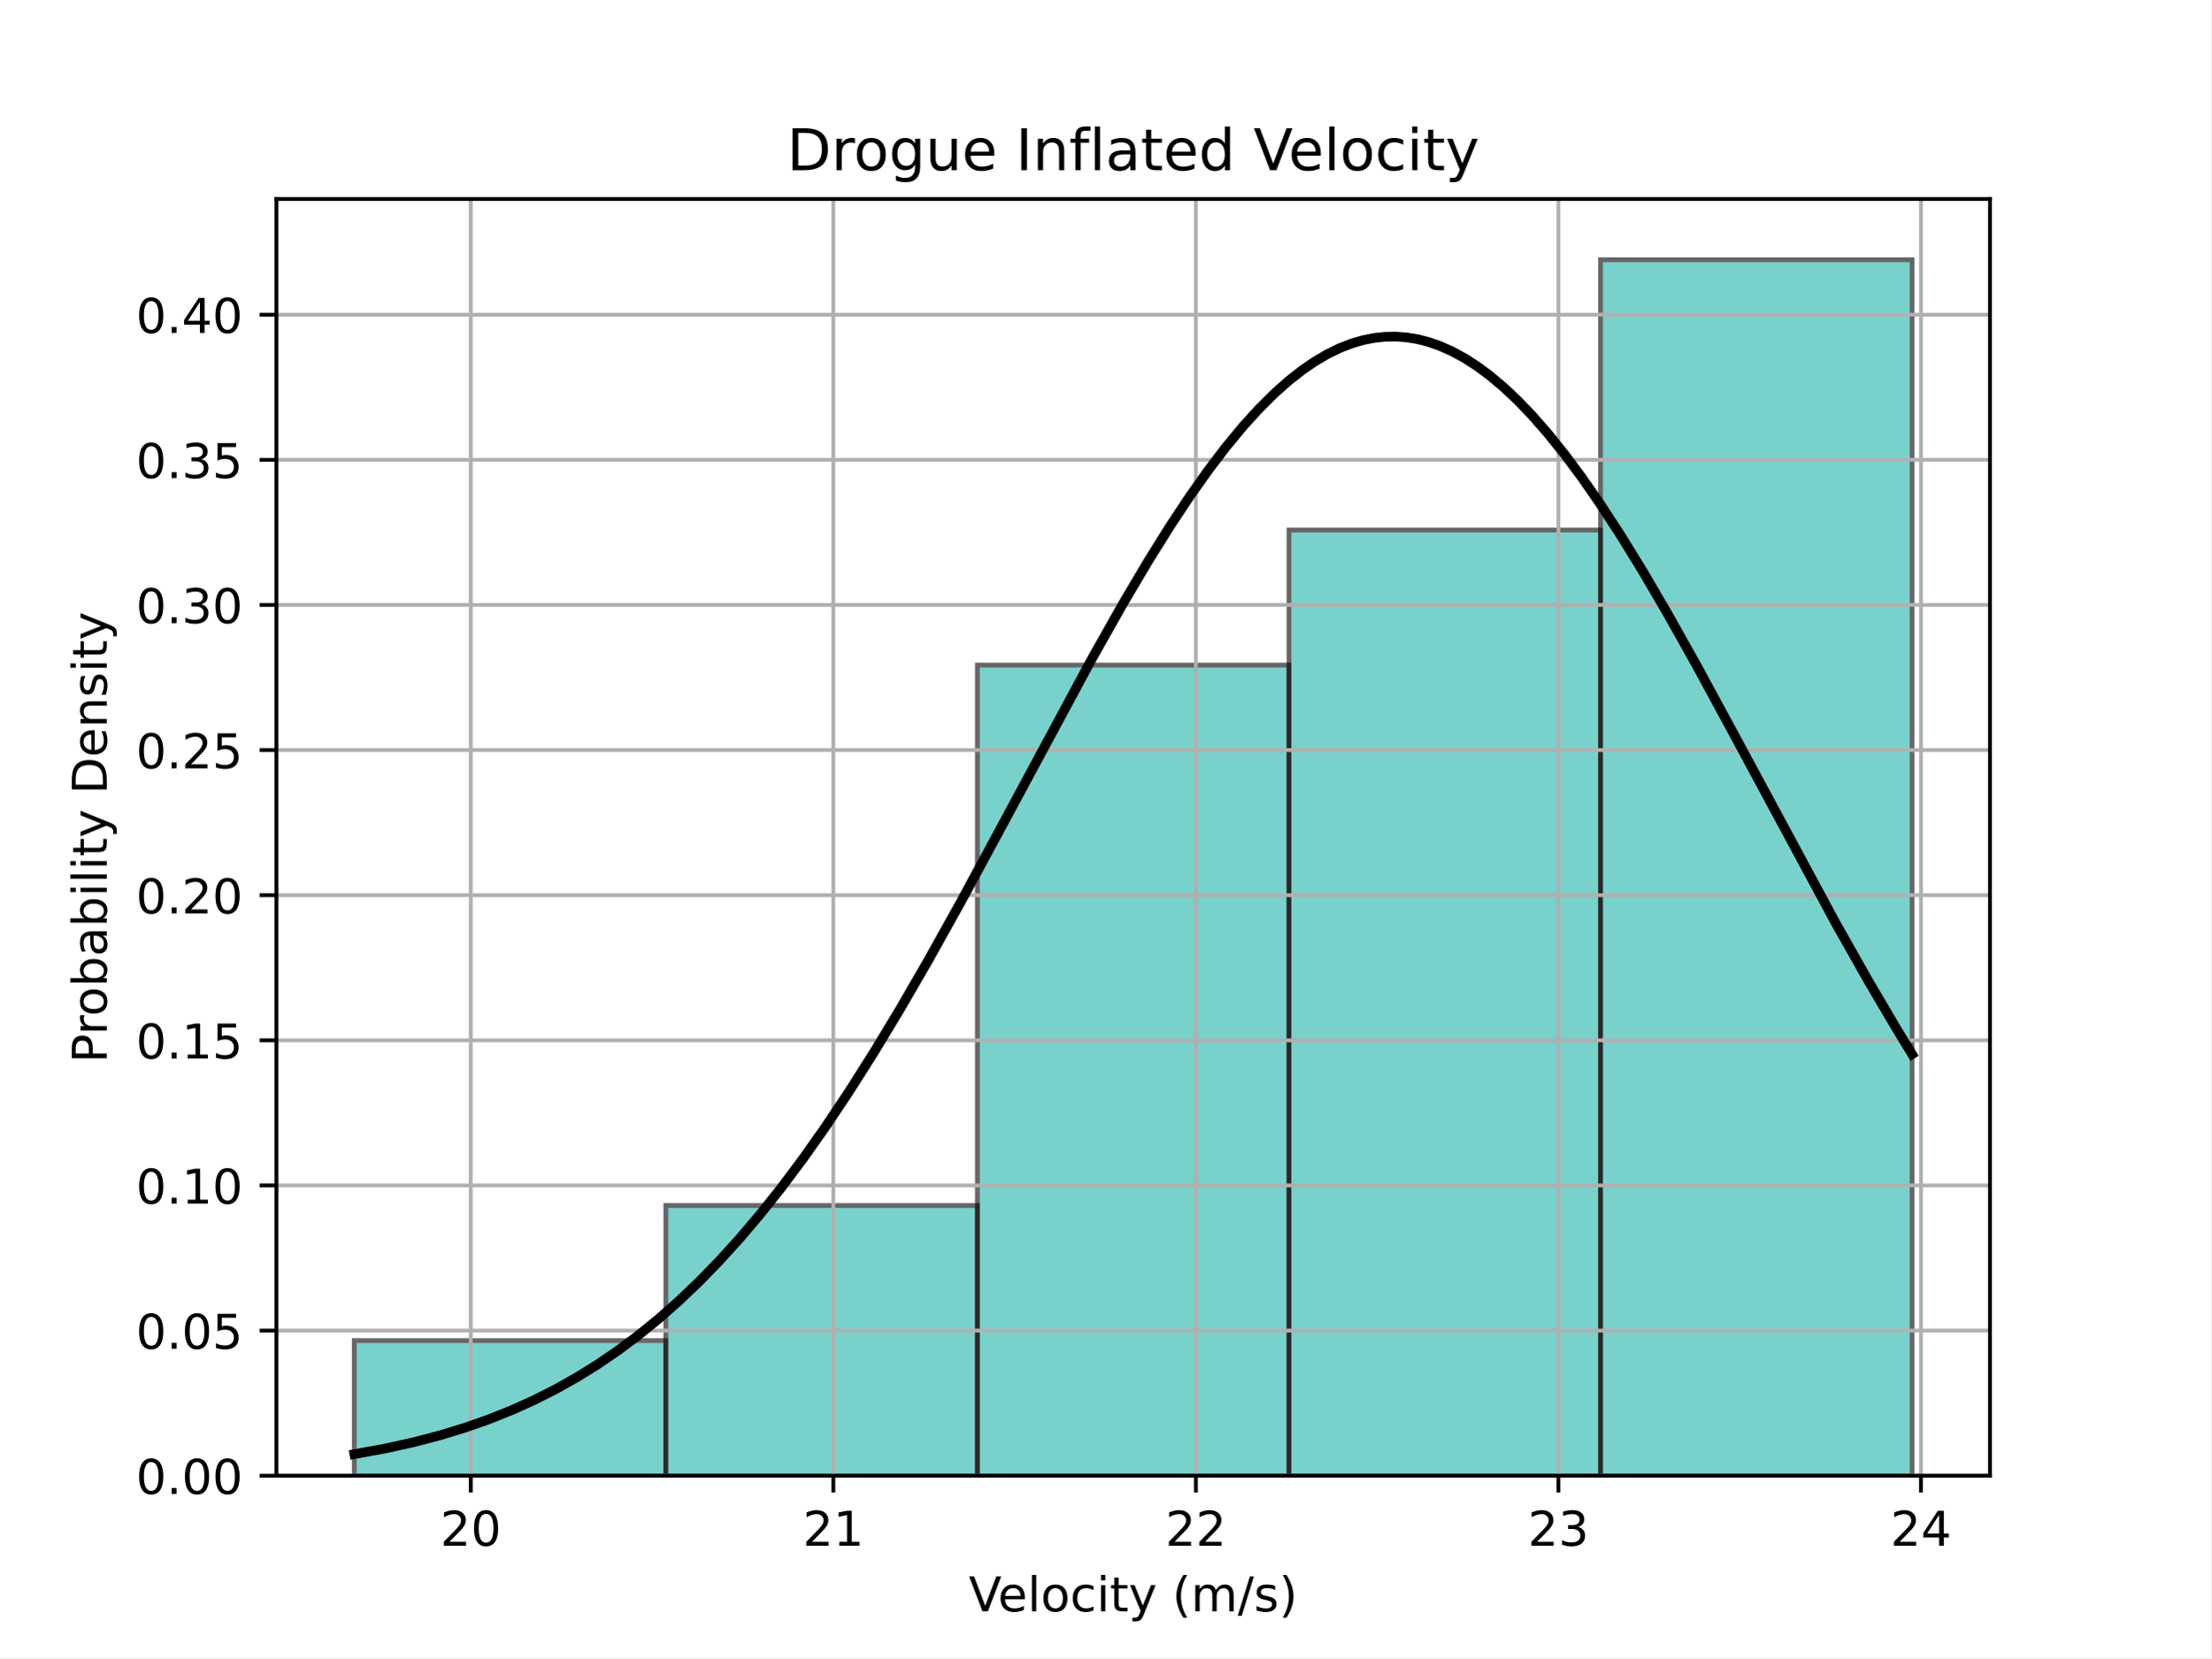
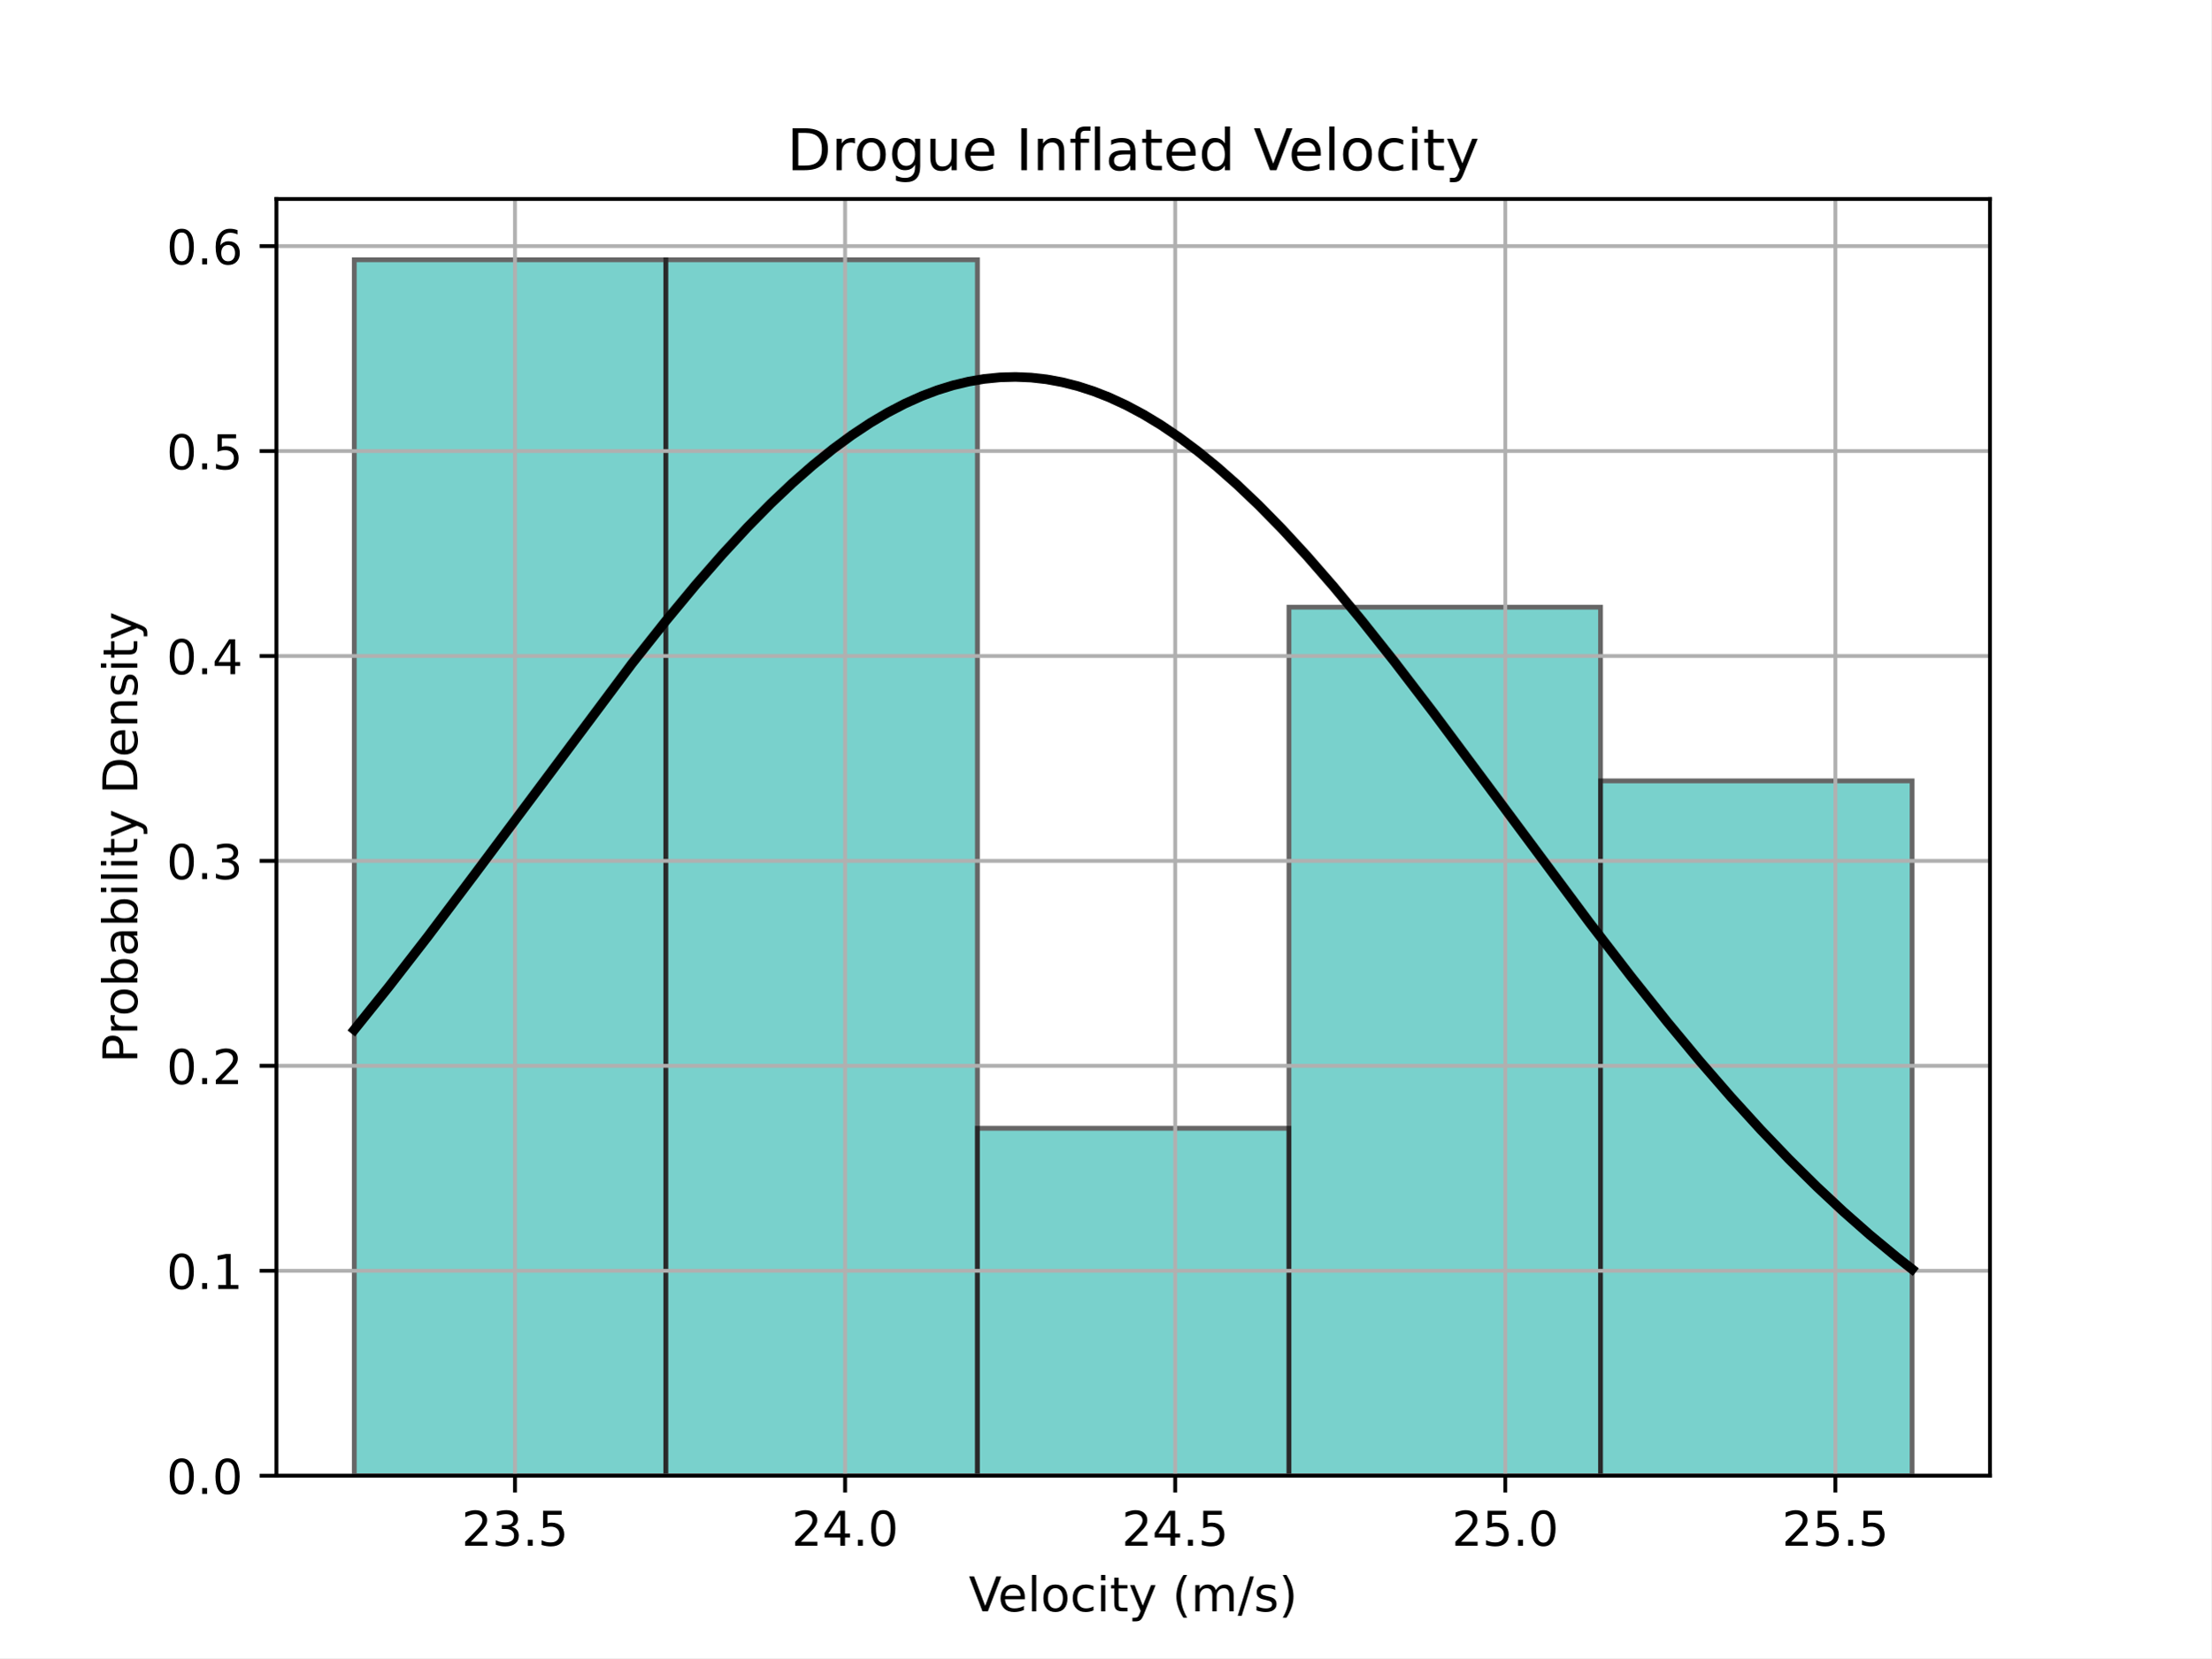
<svg xmlns="http://www.w3.org/2000/svg" xmlns:xlink="http://www.w3.org/1999/xlink" width="460.8pt" height="345.6pt" viewBox="0 0 460.8 345.6" version="1.1">
  <defs>
    <style type="text/css">*{stroke-linejoin: round; stroke-linecap: butt}</style>
  </defs>
  <g id="figure_1">
    <g id="patch_1">
      <path d="M 0 345.6  L 460.8 345.6  L 460.8 0  L 0 0  z " style="fill: #ffffff" />
    </g>
    <g id="axes_1">
      <g id="patch_2">
        <path d="M 57.6 307.584  L 414.72 307.584  L 414.72 41.472  L 57.6 41.472  z " style="fill: #ffffff" />
      </g>
      <g id="patch_3">
-         <path d="M 73.833 307.584  L 138.764 307.584  L 138.764 279.424  L 73.833 279.424  z " clip-path="url(#p05cc194d14)" style="fill: #20b2aa; opacity: 0.6; stroke: #000000; stroke-linejoin: miter" />
+         <path d="M 73.833 307.584  L 138.764 307.584  L 138.764 54.144  L 73.833 54.144  z " clip-path="url(#p168dc4ed54)" style="fill: #20b2aa; opacity: 0.6; stroke: #000000; stroke-linejoin: miter" />
      </g>
      <g id="patch_4">
-         <path d="M 138.764 307.584  L 203.695 307.584  L 203.695 251.264  L 138.764 251.264  z " clip-path="url(#p05cc194d14)" style="fill: #20b2aa; opacity: 0.6; stroke: #000000; stroke-linejoin: miter" />
+         <path d="M 138.764 307.584  L 203.695 307.584  L 203.695 54.144  L 138.764 54.144  z " clip-path="url(#p168dc4ed54)" style="fill: #20b2aa; opacity: 0.6; stroke: #000000; stroke-linejoin: miter" />
      </g>
      <g id="patch_5">
-         <path d="M 203.695 307.584  L 268.625 307.584  L 268.625 138.624  L 203.695 138.624  z " clip-path="url(#p05cc194d14)" style="fill: #20b2aa; opacity: 0.6; stroke: #000000; stroke-linejoin: miter" />
+         <path d="M 203.695 307.584  L 268.625 307.584  L 268.625 235.173  L 203.695 235.173  z " clip-path="url(#p168dc4ed54)" style="fill: #20b2aa; opacity: 0.6; stroke: #000000; stroke-linejoin: miter" />
      </g>
      <g id="patch_6">
-         <path d="M 268.625 307.584  L 333.556 307.584  L 333.556 110.464  L 268.625 110.464  z " clip-path="url(#p05cc194d14)" style="fill: #20b2aa; opacity: 0.6; stroke: #000000; stroke-linejoin: miter" />
+         <path d="M 268.625 307.584  L 333.556 307.584  L 333.556 126.555  L 268.625 126.555  z " clip-path="url(#p168dc4ed54)" style="fill: #20b2aa; opacity: 0.6; stroke: #000000; stroke-linejoin: miter" />
      </g>
      <g id="patch_7">
-         <path d="M 333.556 307.584  L 398.487 307.584  L 398.487 54.144  L 333.556 54.144  z " clip-path="url(#p05cc194d14)" style="fill: #20b2aa; opacity: 0.6; stroke: #000000; stroke-linejoin: miter" />
+         <path d="M 333.556 307.584  L 398.487 307.584  L 398.487 162.761  L 333.556 162.761  z " clip-path="url(#p168dc4ed54)" style="fill: #20b2aa; opacity: 0.6; stroke: #000000; stroke-linejoin: miter" />
      </g>
      <g id="matplotlib.axis_1">
        <g id="xtick_1">
          <g id="line2d_1">
-             <path d="M 98.111 307.584  L 98.111 41.472  " clip-path="url(#p05cc194d14)" style="fill: none; stroke: #b0b0b0; stroke-width: 0.8; stroke-linecap: square" />
+             <path d="M 107.323 307.584  L 107.323 41.472  " clip-path="url(#p168dc4ed54)" style="fill: none; stroke: #b0b0b0; stroke-width: 0.8; stroke-linecap: square" />
          </g>
          <g id="line2d_2">
            <defs>
-               <path id="mff11d4bf08" d="M 0 0  L 0 3.5  " style="stroke: #000000; stroke-width: 0.8" />
+               <path id="mb9fcaa8140" d="M 0 0  L 0 3.5  " style="stroke: #000000; stroke-width: 0.8" />
            </defs>
            <g>
-               <use xlink:href="#mff11d4bf08" x="98.111" y="307.584" style="stroke: #000000; stroke-width: 0.8" />
+               <use xlink:href="#mb9fcaa8140" x="107.323" y="307.584" style="stroke: #000000; stroke-width: 0.8" />
            </g>
          </g>
          <g id="text_1">
-             <g transform="translate(91.74822 322.1824) scale(0.1 -0.1)">
+             <g transform="translate(96.19018 322.1824) scale(0.1 -0.1)">
              <defs>
                <path id="DejaVuSans-32" d="M 1228 531  L 3431 531  L 3431 0  L 469 0  L 469 531  Q 828 903 1448 1529  Q 2069 2156 2228 2338  Q 2531 2678 2651 2914  Q 2772 3150 2772 3378  Q 2772 3750 2511 3984  Q 2250 4219 1831 4219  Q 1534 4219 1204 4116  Q 875 4013 500 3803  L 500 4441  Q 881 4594 1212 4672  Q 1544 4750 1819 4750  Q 2544 4750 2975 4387  Q 3406 4025 3406 3419  Q 3406 3131 3298 2873  Q 3191 2616 2906 2266  Q 2828 2175 2409 1742  Q 1991 1309 1228 531  z " transform="scale(0.015625)" />
+                 <path id="DejaVuSans-33" d="M 2597 2516  Q 3050 2419 3304 2112  Q 3559 1806 3559 1356  Q 3559 666 3084 287  Q 2609 -91 1734 -91  Q 1441 -91 1130 -33  Q 819 25 488 141  L 488 750  Q 750 597 1062 519  Q 1375 441 1716 441  Q 2309 441 2620 675  Q 2931 909 2931 1356  Q 2931 1769 2642 2001  Q 2353 2234 1838 2234  L 1294 2234  L 1294 2753  L 1863 2753  Q 2328 2753 2575 2939  Q 2822 3125 2822 3475  Q 2822 3834 2567 4026  Q 2313 4219 1838 4219  Q 1578 4219 1281 4162  Q 984 4106 628 3988  L 628 4550  Q 988 4650 1302 4700  Q 1616 4750 1894 4750  Q 2613 4750 3031 4423  Q 3450 4097 3450 3541  Q 3450 3153 3228 2886  Q 3006 2619 2597 2516  z " transform="scale(0.015625)" />
+                 <path id="DejaVuSans-2e" d="M 684 794  L 1344 794  L 1344 0  L 684 0  L 684 794  z " transform="scale(0.015625)" />
+                 <path id="DejaVuSans-35" d="M 691 4666  L 3169 4666  L 3169 4134  L 1269 4134  L 1269 2991  Q 1406 3038 1543 3061  Q 1681 3084 1819 3084  Q 2600 3084 3056 2656  Q 3513 2228 3513 1497  Q 3513 744 3044 326  Q 2575 -91 1722 -91  Q 1428 -91 1123 -41  Q 819 9 494 109  L 494 744  Q 775 591 1075 516  Q 1375 441 1709 441  Q 2250 441 2565 725  Q 2881 1009 2881 1497  Q 2881 1984 2565 2268  Q 2250 2553 1709 2553  Q 1456 2553 1204 2497  Q 953 2441 691 2322  L 691 4666  z " transform="scale(0.015625)" />
+               </defs>
+               <use xlink:href="#DejaVuSans-32" />
+               <use xlink:href="#DejaVuSans-33" transform="translate(63.62305 0)" />
+               <use xlink:href="#DejaVuSans-2e" transform="translate(127.2461 0)" />
+               <use xlink:href="#DejaVuSans-35" transform="translate(159.0332 0)" />
+             </g>
+           </g>
+         </g>
+         <g id="xtick_2">
+           <g id="line2d_3">
+             <path d="M 176.118 307.584  L 176.118 41.472  " clip-path="url(#p168dc4ed54)" style="fill: none; stroke: #b0b0b0; stroke-width: 0.8; stroke-linecap: square" />
+           </g>
+           <g id="line2d_4">
+             <g>
+               <use xlink:href="#mb9fcaa8140" x="176.118" y="307.584" style="stroke: #000000; stroke-width: 0.8" />
+             </g>
+           </g>
+           <g id="text_2">
+             <g transform="translate(164.9855 322.1824) scale(0.1 -0.1)">
+               <defs>
+                 <path id="DejaVuSans-34" d="M 2419 4116  L 825 1625  L 2419 1625  L 2419 4116  z M 2253 4666  L 3047 4666  L 3047 1625  L 3713 1625  L 3713 1100  L 3047 1100  L 3047 0  L 2419 0  L 2419 1100  L 313 1100  L 313 1709  L 2253 4666  z " transform="scale(0.015625)" />
                <path id="DejaVuSans-30" d="M 2034 4250  Q 1547 4250 1301 3770  Q 1056 3291 1056 2328  Q 1056 1369 1301 889  Q 1547 409 2034 409  Q 2525 409 2770 889  Q 3016 1369 3016 2328  Q 3016 3291 2770 3770  Q 2525 4250 2034 4250  z M 2034 4750  Q 2819 4750 3233 4129  Q 3647 3509 3647 2328  Q 3647 1150 3233 529  Q 2819 -91 2034 -91  Q 1250 -91 836 529  Q 422 1150 422 2328  Q 422 3509 836 4129  Q 1250 4750 2034 4750  z " transform="scale(0.015625)" />
              </defs>
              <use xlink:href="#DejaVuSans-32" />
-               <use xlink:href="#DejaVuSans-30" transform="translate(63.62305 0)" />
-             </g>
-           </g>
-         </g>
-         <g id="xtick_2">
-           <g id="line2d_3">
-             <path d="M 173.668 307.584  L 173.668 41.472  " clip-path="url(#p05cc194d14)" style="fill: none; stroke: #b0b0b0; stroke-width: 0.8; stroke-linecap: square" />
-           </g>
-           <g id="line2d_4">
-             <g>
-               <use xlink:href="#mff11d4bf08" x="173.668" y="307.584" style="stroke: #000000; stroke-width: 0.8" />
-             </g>
-           </g>
-           <g id="text_2">
-             <g transform="translate(167.3052 322.1824) scale(0.1 -0.1)">
-               <defs>
-                 <path id="DejaVuSans-31" d="M 794 531  L 1825 531  L 1825 4091  L 703 3866  L 703 4441  L 1819 4666  L 2450 4666  L 2450 531  L 3481 531  L 3481 0  L 794 0  L 794 531  z " transform="scale(0.015625)" />
-               </defs>
-               <use xlink:href="#DejaVuSans-32" />
-               <use xlink:href="#DejaVuSans-31" transform="translate(63.62305 0)" />
+               <use xlink:href="#DejaVuSans-34" transform="translate(63.62305 0)" />
+               <use xlink:href="#DejaVuSans-2e" transform="translate(127.2461 0)" />
+               <use xlink:href="#DejaVuSans-30" transform="translate(159.0332 0)" />
            </g>
          </g>
        </g>
        <g id="xtick_3">
          <g id="line2d_5">
-             <path d="M 249.225 307.584  L 249.225 41.472  " clip-path="url(#p05cc194d14)" style="fill: none; stroke: #b0b0b0; stroke-width: 0.8; stroke-linecap: square" />
+             <path d="M 244.914 307.584  L 244.914 41.472  " clip-path="url(#p168dc4ed54)" style="fill: none; stroke: #b0b0b0; stroke-width: 0.8; stroke-linecap: square" />
          </g>
          <g id="line2d_6">
            <g>
-               <use xlink:href="#mff11d4bf08" x="249.225" y="307.584" style="stroke: #000000; stroke-width: 0.8" />
+               <use xlink:href="#mb9fcaa8140" x="244.914" y="307.584" style="stroke: #000000; stroke-width: 0.8" />
            </g>
          </g>
          <g id="text_3">
-             <g transform="translate(242.8621 322.1824) scale(0.1 -0.1)">
-               <use xlink:href="#DejaVuSans-32" />
-               <use xlink:href="#DejaVuSans-32" transform="translate(63.62305 0)" />
+             <g transform="translate(233.7809 322.1824) scale(0.1 -0.1)">
+               <use xlink:href="#DejaVuSans-32" />
+               <use xlink:href="#DejaVuSans-34" transform="translate(63.62305 0)" />
+               <use xlink:href="#DejaVuSans-2e" transform="translate(127.2461 0)" />
+               <use xlink:href="#DejaVuSans-35" transform="translate(159.0332 0)" />
            </g>
          </g>
        </g>
        <g id="xtick_4">
          <g id="line2d_7">
-             <path d="M 324.782 307.584  L 324.782 41.472  " clip-path="url(#p05cc194d14)" style="fill: none; stroke: #b0b0b0; stroke-width: 0.8; stroke-linecap: square" />
+             <path d="M 313.709 307.584  L 313.709 41.472  " clip-path="url(#p168dc4ed54)" style="fill: none; stroke: #b0b0b0; stroke-width: 0.8; stroke-linecap: square" />
          </g>
          <g id="line2d_8">
            <g>
-               <use xlink:href="#mff11d4bf08" x="324.782" y="307.584" style="stroke: #000000; stroke-width: 0.8" />
+               <use xlink:href="#mb9fcaa8140" x="313.709" y="307.584" style="stroke: #000000; stroke-width: 0.8" />
            </g>
          </g>
          <g id="text_4">
-             <g transform="translate(318.4191 322.1824) scale(0.1 -0.1)">
-               <defs>
-                 <path id="DejaVuSans-33" d="M 2597 2516  Q 3050 2419 3304 2112  Q 3559 1806 3559 1356  Q 3559 666 3084 287  Q 2609 -91 1734 -91  Q 1441 -91 1130 -33  Q 819 25 488 141  L 488 750  Q 750 597 1062 519  Q 1375 441 1716 441  Q 2309 441 2620 675  Q 2931 909 2931 1356  Q 2931 1769 2642 2001  Q 2353 2234 1838 2234  L 1294 2234  L 1294 2753  L 1863 2753  Q 2328 2753 2575 2939  Q 2822 3125 2822 3475  Q 2822 3834 2567 4026  Q 2313 4219 1838 4219  Q 1578 4219 1281 4162  Q 984 4106 628 3988  L 628 4550  Q 988 4650 1302 4700  Q 1616 4750 1894 4750  Q 2613 4750 3031 4423  Q 3450 4097 3450 3541  Q 3450 3153 3228 2886  Q 3006 2619 2597 2516  z " transform="scale(0.015625)" />
-               </defs>
-               <use xlink:href="#DejaVuSans-32" />
-               <use xlink:href="#DejaVuSans-33" transform="translate(63.62305 0)" />
+             <g transform="translate(302.5763 322.1824) scale(0.1 -0.1)">
+               <use xlink:href="#DejaVuSans-32" />
+               <use xlink:href="#DejaVuSans-35" transform="translate(63.62305 0)" />
+               <use xlink:href="#DejaVuSans-2e" transform="translate(127.2461 0)" />
+               <use xlink:href="#DejaVuSans-30" transform="translate(159.0332 0)" />
            </g>
          </g>
        </g>
        <g id="xtick_5">
          <g id="line2d_9">
-             <path d="M 400.339 307.584  L 400.339 41.472  " clip-path="url(#p05cc194d14)" style="fill: none; stroke: #b0b0b0; stroke-width: 0.8; stroke-linecap: square" />
+             <path d="M 382.504 307.584  L 382.504 41.472  " clip-path="url(#p168dc4ed54)" style="fill: none; stroke: #b0b0b0; stroke-width: 0.8; stroke-linecap: square" />
          </g>
          <g id="line2d_10">
            <g>
-               <use xlink:href="#mff11d4bf08" x="400.339" y="307.584" style="stroke: #000000; stroke-width: 0.8" />
+               <use xlink:href="#mb9fcaa8140" x="382.504" y="307.584" style="stroke: #000000; stroke-width: 0.8" />
            </g>
          </g>
          <g id="text_5">
-             <g transform="translate(393.976 322.1824) scale(0.1 -0.1)">
-               <defs>
-                 <path id="DejaVuSans-34" d="M 2419 4116  L 825 1625  L 2419 1625  L 2419 4116  z M 2253 4666  L 3047 4666  L 3047 1625  L 3713 1625  L 3713 1100  L 3047 1100  L 3047 0  L 2419 0  L 2419 1100  L 313 1100  L 313 1709  L 2253 4666  z " transform="scale(0.015625)" />
-               </defs>
-               <use xlink:href="#DejaVuSans-32" />
-               <use xlink:href="#DejaVuSans-34" transform="translate(63.62305 0)" />
+             <g transform="translate(371.3717 322.1824) scale(0.1 -0.1)">
+               <use xlink:href="#DejaVuSans-32" />
+               <use xlink:href="#DejaVuSans-35" transform="translate(63.62305 0)" />
+               <use xlink:href="#DejaVuSans-2e" transform="translate(127.2461 0)" />
+               <use xlink:href="#DejaVuSans-35" transform="translate(159.0332 0)" />
            </g>
          </g>
        </g>
        <g id="text_6">
          <g transform="translate(201.8944 335.8606) scale(0.1 -0.1)">
            <defs>
              <path id="DejaVuSans-56" d="M 1831 0  L 50 4666  L 709 4666  L 2188 738  L 3669 4666  L 4325 4666  L 2547 0  L 1831 0  z " transform="scale(0.015625)" />
              <path id="DejaVuSans-65" d="M 3597 1894  L 3597 1613  L 953 1613  Q 991 1019 1311 708  Q 1631 397 2203 397  Q 2534 397 2845 478  Q 3156 559 3463 722  L 3463 178  Q 3153 47 2828 -22  Q 2503 -91 2169 -91  Q 1331 -91 842 396  Q 353 884 353 1716  Q 353 2575 817 3079  Q 1281 3584 2069 3584  Q 2775 3584 3186 3129  Q 3597 2675 3597 1894  z M 3022 2063  Q 3016 2534 2758 2815  Q 2500 3097 2075 3097  Q 1594 3097 1305 2825  Q 1016 2553 972 2059  L 3022 2063  z " transform="scale(0.015625)" />
              <path id="DejaVuSans-6c" d="M 603 4863  L 1178 4863  L 1178 0  L 603 0  L 603 4863  z " transform="scale(0.015625)" />
              <path id="DejaVuSans-6f" d="M 1959 3097  Q 1497 3097 1228 2736  Q 959 2375 959 1747  Q 959 1119 1226 758  Q 1494 397 1959 397  Q 2419 397 2687 759  Q 2956 1122 2956 1747  Q 2956 2369 2687 2733  Q 2419 3097 1959 3097  z M 1959 3584  Q 2709 3584 3137 3096  Q 3566 2609 3566 1747  Q 3566 888 3137 398  Q 2709 -91 1959 -91  Q 1206 -91 779 398  Q 353 888 353 1747  Q 353 2609 779 3096  Q 1206 3584 1959 3584  z " transform="scale(0.015625)" />
              <path id="DejaVuSans-63" d="M 3122 3366  L 3122 2828  Q 2878 2963 2633 3030  Q 2388 3097 2138 3097  Q 1578 3097 1268 2742  Q 959 2388 959 1747  Q 959 1106 1268 751  Q 1578 397 2138 397  Q 2388 397 2633 464  Q 2878 531 3122 666  L 3122 134  Q 2881 22 2623 -34  Q 2366 -91 2075 -91  Q 1284 -91 818 406  Q 353 903 353 1747  Q 353 2603 823 3093  Q 1294 3584 2113 3584  Q 2378 3584 2631 3529  Q 2884 3475 3122 3366  z " transform="scale(0.015625)" />
              <path id="DejaVuSans-69" d="M 603 3500  L 1178 3500  L 1178 0  L 603 0  L 603 3500  z M 603 4863  L 1178 4863  L 1178 4134  L 603 4134  L 603 4863  z " transform="scale(0.015625)" />
              <path id="DejaVuSans-74" d="M 1172 4494  L 1172 3500  L 2356 3500  L 2356 3053  L 1172 3053  L 1172 1153  Q 1172 725 1289 603  Q 1406 481 1766 481  L 2356 481  L 2356 0  L 1766 0  Q 1100 0 847 248  Q 594 497 594 1153  L 594 3053  L 172 3053  L 172 3500  L 594 3500  L 594 4494  L 1172 4494  z " transform="scale(0.015625)" />
              <path id="DejaVuSans-79" d="M 2059 -325  Q 1816 -950 1584 -1140  Q 1353 -1331 966 -1331  L 506 -1331  L 506 -850  L 844 -850  Q 1081 -850 1212 -737  Q 1344 -625 1503 -206  L 1606 56  L 191 3500  L 800 3500  L 1894 763  L 2988 3500  L 3597 3500  L 2059 -325  z " transform="scale(0.015625)" />
              <path id="DejaVuSans-20" transform="scale(0.015625)" />
              <path id="DejaVuSans-28" d="M 1984 4856  Q 1566 4138 1362 3434  Q 1159 2731 1159 2009  Q 1159 1288 1364 580  Q 1569 -128 1984 -844  L 1484 -844  Q 1016 -109 783 600  Q 550 1309 550 2009  Q 550 2706 781 3412  Q 1013 4119 1484 4856  L 1984 4856  z " transform="scale(0.015625)" />
              <path id="DejaVuSans-6d" d="M 3328 2828  Q 3544 3216 3844 3400  Q 4144 3584 4550 3584  Q 5097 3584 5394 3201  Q 5691 2819 5691 2113  L 5691 0  L 5113 0  L 5113 2094  Q 5113 2597 4934 2840  Q 4756 3084 4391 3084  Q 3944 3084 3684 2787  Q 3425 2491 3425 1978  L 3425 0  L 2847 0  L 2847 2094  Q 2847 2600 2669 2842  Q 2491 3084 2119 3084  Q 1678 3084 1418 2786  Q 1159 2488 1159 1978  L 1159 0  L 581 0  L 581 3500  L 1159 3500  L 1159 2956  Q 1356 3278 1631 3431  Q 1906 3584 2284 3584  Q 2666 3584 2933 3390  Q 3200 3197 3328 2828  z " transform="scale(0.015625)" />
              <path id="DejaVuSans-2f" d="M 1625 4666  L 2156 4666  L 531 -594  L 0 -594  L 1625 4666  z " transform="scale(0.015625)" />
              <path id="DejaVuSans-73" d="M 2834 3397  L 2834 2853  Q 2591 2978 2328 3040  Q 2066 3103 1784 3103  Q 1356 3103 1142 2972  Q 928 2841 928 2578  Q 928 2378 1081 2264  Q 1234 2150 1697 2047  L 1894 2003  Q 2506 1872 2764 1633  Q 3022 1394 3022 966  Q 3022 478 2636 193  Q 2250 -91 1575 -91  Q 1294 -91 989 -36  Q 684 19 347 128  L 347 722  Q 666 556 975 473  Q 1284 391 1588 391  Q 1994 391 2212 530  Q 2431 669 2431 922  Q 2431 1156 2273 1281  Q 2116 1406 1581 1522  L 1381 1569  Q 847 1681 609 1914  Q 372 2147 372 2553  Q 372 3047 722 3315  Q 1072 3584 1716 3584  Q 2034 3584 2315 3537  Q 2597 3491 2834 3397  z " transform="scale(0.015625)" />
              <path id="DejaVuSans-29" d="M 513 4856  L 1013 4856  Q 1481 4119 1714 3412  Q 1947 2706 1947 2009  Q 1947 1309 1714 600  Q 1481 -109 1013 -844  L 513 -844  Q 928 -128 1133 580  Q 1338 1288 1338 2009  Q 1338 2731 1133 3434  Q 928 4138 513 4856  z " transform="scale(0.015625)" />
            </defs>
            <use xlink:href="#DejaVuSans-56" />
            <use xlink:href="#DejaVuSans-65" transform="translate(60.6582 0)" />
            <use xlink:href="#DejaVuSans-6c" transform="translate(122.1816 0)" />
            <use xlink:href="#DejaVuSans-6f" transform="translate(149.9648 0)" />
            <use xlink:href="#DejaVuSans-63" transform="translate(211.1465 0)" />
            <use xlink:href="#DejaVuSans-69" transform="translate(266.127 0)" />
            <use xlink:href="#DejaVuSans-74" transform="translate(293.9102 0)" />
            <use xlink:href="#DejaVuSans-79" transform="translate(333.1191 0)" />
            <use xlink:href="#DejaVuSans-20" transform="translate(392.2988 0)" />
            <use xlink:href="#DejaVuSans-28" transform="translate(424.0859 0)" />
            <use xlink:href="#DejaVuSans-6d" transform="translate(463.0996 0)" />
            <use xlink:href="#DejaVuSans-2f" transform="translate(560.5117 0)" />
            <use xlink:href="#DejaVuSans-73" transform="translate(594.2031 0)" />
            <use xlink:href="#DejaVuSans-29" transform="translate(646.3027 0)" />
          </g>
        </g>
      </g>
      <g id="matplotlib.axis_2">
        <g id="ytick_1">
          <g id="line2d_11">
-             <path d="M 57.6 307.584  L 414.72 307.584  " clip-path="url(#p05cc194d14)" style="fill: none; stroke: #b0b0b0; stroke-width: 0.8; stroke-linecap: square" />
+             <path d="M 57.6 307.584  L 414.72 307.584  " clip-path="url(#p168dc4ed54)" style="fill: none; stroke: #b0b0b0; stroke-width: 0.8; stroke-linecap: square" />
          </g>
          <g id="line2d_12">
            <defs>
-               <path id="mece4512635" d="M 0 0  L -3.5 0  " style="stroke: #000000; stroke-width: 0.8" />
+               <path id="mc6114a2e9e" d="M 0 0  L -3.5 0  " style="stroke: #000000; stroke-width: 0.8" />
            </defs>
            <g>
-               <use xlink:href="#mece4512635" x="57.6" y="307.584" style="stroke: #000000; stroke-width: 0.8" />
+               <use xlink:href="#mc6114a2e9e" x="57.6" y="307.584" style="stroke: #000000; stroke-width: 0.8" />
            </g>
          </g>
          <g id="text_7">
-             <g transform="translate(28.33438 311.3832) scale(0.1 -0.1)">
-               <defs>
-                 <path id="DejaVuSans-2e" d="M 684 794  L 1344 794  L 1344 0  L 684 0  L 684 794  z " transform="scale(0.015625)" />
-               </defs>
+             <g transform="translate(34.69687 311.3832) scale(0.1 -0.1)">
              <use xlink:href="#DejaVuSans-30" />
              <use xlink:href="#DejaVuSans-2e" transform="translate(63.62305 0)" />
              <use xlink:href="#DejaVuSans-30" transform="translate(95.41016 0)" />
-               <use xlink:href="#DejaVuSans-30" transform="translate(159.0332 0)" />
            </g>
          </g>
        </g>
        <g id="ytick_2">
          <g id="line2d_13">
-             <path d="M 57.6 277.334  L 414.72 277.334  " clip-path="url(#p05cc194d14)" style="fill: none; stroke: #b0b0b0; stroke-width: 0.8; stroke-linecap: square" />
+             <path d="M 57.6 264.869  L 414.72 264.869  " clip-path="url(#p168dc4ed54)" style="fill: none; stroke: #b0b0b0; stroke-width: 0.8; stroke-linecap: square" />
          </g>
          <g id="line2d_14">
            <g>
-               <use xlink:href="#mece4512635" x="57.6" y="277.334" style="stroke: #000000; stroke-width: 0.8" />
+               <use xlink:href="#mc6114a2e9e" x="57.6" y="264.869" style="stroke: #000000; stroke-width: 0.8" />
            </g>
          </g>
          <g id="text_8">
-             <g transform="translate(28.33438 281.1336) scale(0.1 -0.1)">
+             <g transform="translate(34.69687 268.6683) scale(0.1 -0.1)">
              <defs>
-                 <path id="DejaVuSans-35" d="M 691 4666  L 3169 4666  L 3169 4134  L 1269 4134  L 1269 2991  Q 1406 3038 1543 3061  Q 1681 3084 1819 3084  Q 2600 3084 3056 2656  Q 3513 2228 3513 1497  Q 3513 744 3044 326  Q 2575 -91 1722 -91  Q 1428 -91 1123 -41  Q 819 9 494 109  L 494 744  Q 775 591 1075 516  Q 1375 441 1709 441  Q 2250 441 2565 725  Q 2881 1009 2881 1497  Q 2881 1984 2565 2268  Q 2250 2553 1709 2553  Q 1456 2553 1204 2497  Q 953 2441 691 2322  L 691 4666  z " transform="scale(0.015625)" />
+                 <path id="DejaVuSans-31" d="M 794 531  L 1825 531  L 1825 4091  L 703 3866  L 703 4441  L 1819 4666  L 2450 4666  L 2450 531  L 3481 531  L 3481 0  L 794 0  L 794 531  z " transform="scale(0.015625)" />
              </defs>
              <use xlink:href="#DejaVuSans-30" />
              <use xlink:href="#DejaVuSans-2e" transform="translate(63.62305 0)" />
-               <use xlink:href="#DejaVuSans-30" transform="translate(95.41016 0)" />
-               <use xlink:href="#DejaVuSans-35" transform="translate(159.0332 0)" />
+               <use xlink:href="#DejaVuSans-31" transform="translate(95.41016 0)" />
            </g>
          </g>
        </g>
        <g id="ytick_3">
          <g id="line2d_15">
-             <path d="M 57.6 247.085  L 414.72 247.085  " clip-path="url(#p05cc194d14)" style="fill: none; stroke: #b0b0b0; stroke-width: 0.8; stroke-linecap: square" />
+             <path d="M 57.6 222.154  L 414.72 222.154  " clip-path="url(#p168dc4ed54)" style="fill: none; stroke: #b0b0b0; stroke-width: 0.8; stroke-linecap: square" />
          </g>
          <g id="line2d_16">
            <g>
-               <use xlink:href="#mece4512635" x="57.6" y="247.085" style="stroke: #000000; stroke-width: 0.8" />
+               <use xlink:href="#mc6114a2e9e" x="57.6" y="222.154" style="stroke: #000000; stroke-width: 0.8" />
            </g>
          </g>
          <g id="text_9">
-             <g transform="translate(28.33438 250.884) scale(0.1 -0.1)">
-               <use xlink:href="#DejaVuSans-30" />
-               <use xlink:href="#DejaVuSans-2e" transform="translate(63.62305 0)" />
-               <use xlink:href="#DejaVuSans-31" transform="translate(95.41016 0)" />
-               <use xlink:href="#DejaVuSans-30" transform="translate(159.0332 0)" />
+             <g transform="translate(34.69687 225.9534) scale(0.1 -0.1)">
+               <use xlink:href="#DejaVuSans-30" />
+               <use xlink:href="#DejaVuSans-2e" transform="translate(63.62305 0)" />
+               <use xlink:href="#DejaVuSans-32" transform="translate(95.41016 0)" />
            </g>
          </g>
        </g>
        <g id="ytick_4">
          <g id="line2d_17">
-             <path d="M 57.6 216.835  L 414.72 216.835  " clip-path="url(#p05cc194d14)" style="fill: none; stroke: #b0b0b0; stroke-width: 0.8; stroke-linecap: square" />
+             <path d="M 57.6 179.439  L 414.72 179.439  " clip-path="url(#p168dc4ed54)" style="fill: none; stroke: #b0b0b0; stroke-width: 0.8; stroke-linecap: square" />
          </g>
          <g id="line2d_18">
            <g>
-               <use xlink:href="#mece4512635" x="57.6" y="216.835" style="stroke: #000000; stroke-width: 0.8" />
+               <use xlink:href="#mc6114a2e9e" x="57.6" y="179.439" style="stroke: #000000; stroke-width: 0.8" />
            </g>
          </g>
          <g id="text_10">
-             <g transform="translate(28.33438 220.6344) scale(0.1 -0.1)">
-               <use xlink:href="#DejaVuSans-30" />
-               <use xlink:href="#DejaVuSans-2e" transform="translate(63.62305 0)" />
-               <use xlink:href="#DejaVuSans-31" transform="translate(95.41016 0)" />
-               <use xlink:href="#DejaVuSans-35" transform="translate(159.0332 0)" />
+             <g transform="translate(34.69687 183.2385) scale(0.1 -0.1)">
+               <use xlink:href="#DejaVuSans-30" />
+               <use xlink:href="#DejaVuSans-2e" transform="translate(63.62305 0)" />
+               <use xlink:href="#DejaVuSans-33" transform="translate(95.41016 0)" />
            </g>
          </g>
        </g>
        <g id="ytick_5">
          <g id="line2d_19">
-             <path d="M 57.6 186.586  L 414.72 186.586  " clip-path="url(#p05cc194d14)" style="fill: none; stroke: #b0b0b0; stroke-width: 0.8; stroke-linecap: square" />
+             <path d="M 57.6 136.724  L 414.72 136.724  " clip-path="url(#p168dc4ed54)" style="fill: none; stroke: #b0b0b0; stroke-width: 0.8; stroke-linecap: square" />
          </g>
          <g id="line2d_20">
            <g>
-               <use xlink:href="#mece4512635" x="57.6" y="186.586" style="stroke: #000000; stroke-width: 0.8" />
+               <use xlink:href="#mc6114a2e9e" x="57.6" y="136.724" style="stroke: #000000; stroke-width: 0.8" />
            </g>
          </g>
          <g id="text_11">
-             <g transform="translate(28.33438 190.3848) scale(0.1 -0.1)">
-               <use xlink:href="#DejaVuSans-30" />
-               <use xlink:href="#DejaVuSans-2e" transform="translate(63.62305 0)" />
-               <use xlink:href="#DejaVuSans-32" transform="translate(95.41016 0)" />
-               <use xlink:href="#DejaVuSans-30" transform="translate(159.0332 0)" />
+             <g transform="translate(34.69687 140.5236) scale(0.1 -0.1)">
+               <use xlink:href="#DejaVuSans-30" />
+               <use xlink:href="#DejaVuSans-2e" transform="translate(63.62305 0)" />
+               <use xlink:href="#DejaVuSans-34" transform="translate(95.41016 0)" />
            </g>
          </g>
        </g>
        <g id="ytick_6">
          <g id="line2d_21">
-             <path d="M 57.6 156.336  L 414.72 156.336  " clip-path="url(#p05cc194d14)" style="fill: none; stroke: #b0b0b0; stroke-width: 0.8; stroke-linecap: square" />
+             <path d="M 57.6 94.009  L 414.72 94.009  " clip-path="url(#p168dc4ed54)" style="fill: none; stroke: #b0b0b0; stroke-width: 0.8; stroke-linecap: square" />
          </g>
          <g id="line2d_22">
            <g>
-               <use xlink:href="#mece4512635" x="57.6" y="156.336" style="stroke: #000000; stroke-width: 0.8" />
+               <use xlink:href="#mc6114a2e9e" x="57.6" y="94.009" style="stroke: #000000; stroke-width: 0.8" />
            </g>
          </g>
          <g id="text_12">
-             <g transform="translate(28.33438 160.1352) scale(0.1 -0.1)">
-               <use xlink:href="#DejaVuSans-30" />
-               <use xlink:href="#DejaVuSans-2e" transform="translate(63.62305 0)" />
-               <use xlink:href="#DejaVuSans-32" transform="translate(95.41016 0)" />
-               <use xlink:href="#DejaVuSans-35" transform="translate(159.0332 0)" />
+             <g transform="translate(34.69687 97.80872) scale(0.1 -0.1)">
+               <use xlink:href="#DejaVuSans-30" />
+               <use xlink:href="#DejaVuSans-2e" transform="translate(63.62305 0)" />
+               <use xlink:href="#DejaVuSans-35" transform="translate(95.41016 0)" />
            </g>
          </g>
        </g>
        <g id="ytick_7">
          <g id="line2d_23">
-             <path d="M 57.6 126.086  L 414.72 126.086  " clip-path="url(#p05cc194d14)" style="fill: none; stroke: #b0b0b0; stroke-width: 0.8; stroke-linecap: square" />
+             <path d="M 57.6 51.295  L 414.72 51.295  " clip-path="url(#p168dc4ed54)" style="fill: none; stroke: #b0b0b0; stroke-width: 0.8; stroke-linecap: square" />
          </g>
          <g id="line2d_24">
            <g>
-               <use xlink:href="#mece4512635" x="57.6" y="126.086" style="stroke: #000000; stroke-width: 0.8" />
+               <use xlink:href="#mc6114a2e9e" x="57.6" y="51.295" style="stroke: #000000; stroke-width: 0.8" />
            </g>
          </g>
          <g id="text_13">
-             <g transform="translate(28.33438 129.8856) scale(0.1 -0.1)">
-               <use xlink:href="#DejaVuSans-30" />
-               <use xlink:href="#DejaVuSans-2e" transform="translate(63.62305 0)" />
-               <use xlink:href="#DejaVuSans-33" transform="translate(95.41016 0)" />
-               <use xlink:href="#DejaVuSans-30" transform="translate(159.0332 0)" />
-             </g>
-           </g>
-         </g>
-         <g id="ytick_8">
-           <g id="line2d_25">
-             <path d="M 57.6 95.837  L 414.72 95.837  " clip-path="url(#p05cc194d14)" style="fill: none; stroke: #b0b0b0; stroke-width: 0.8; stroke-linecap: square" />
-           </g>
-           <g id="line2d_26">
-             <g>
-               <use xlink:href="#mece4512635" x="57.6" y="95.837" style="stroke: #000000; stroke-width: 0.8" />
-             </g>
-           </g>
-           <g id="text_14">
-             <g transform="translate(28.33438 99.63599) scale(0.1 -0.1)">
-               <use xlink:href="#DejaVuSans-30" />
-               <use xlink:href="#DejaVuSans-2e" transform="translate(63.62305 0)" />
-               <use xlink:href="#DejaVuSans-33" transform="translate(95.41016 0)" />
-               <use xlink:href="#DejaVuSans-35" transform="translate(159.0332 0)" />
-             </g>
-           </g>
-         </g>
-         <g id="ytick_9">
-           <g id="line2d_27">
-             <path d="M 57.6 65.587  L 414.72 65.587  " clip-path="url(#p05cc194d14)" style="fill: none; stroke: #b0b0b0; stroke-width: 0.8; stroke-linecap: square" />
-           </g>
-           <g id="line2d_28">
-             <g>
-               <use xlink:href="#mece4512635" x="57.6" y="65.587" style="stroke: #000000; stroke-width: 0.8" />
-             </g>
-           </g>
-           <g id="text_15">
-             <g transform="translate(28.33438 69.38638) scale(0.1 -0.1)">
-               <use xlink:href="#DejaVuSans-30" />
-               <use xlink:href="#DejaVuSans-2e" transform="translate(63.62305 0)" />
-               <use xlink:href="#DejaVuSans-34" transform="translate(95.41016 0)" />
-               <use xlink:href="#DejaVuSans-30" transform="translate(159.0332 0)" />
-             </g>
-           </g>
-         </g>
-         <g id="text_16">
-           <g transform="translate(22.25469 221.5546) rotate(-90) scale(0.1 -0.1)">
+             <g transform="translate(34.69687 55.09382) scale(0.1 -0.1)">
+               <defs>
+                 <path id="DejaVuSans-36" d="M 2113 2584  Q 1688 2584 1439 2293  Q 1191 2003 1191 1497  Q 1191 994 1439 701  Q 1688 409 2113 409  Q 2538 409 2786 701  Q 3034 994 3034 1497  Q 3034 2003 2786 2293  Q 2538 2584 2113 2584  z M 3366 4563  L 3366 3988  Q 3128 4100 2886 4159  Q 2644 4219 2406 4219  Q 1781 4219 1451 3797  Q 1122 3375 1075 2522  Q 1259 2794 1537 2939  Q 1816 3084 2150 3084  Q 2853 3084 3261 2657  Q 3669 2231 3669 1497  Q 3669 778 3244 343  Q 2819 -91 2113 -91  Q 1303 -91 875 529  Q 447 1150 447 2328  Q 447 3434 972 4092  Q 1497 4750 2381 4750  Q 2619 4750 2861 4703  Q 3103 4656 3366 4563  z " transform="scale(0.015625)" />
+               </defs>
+               <use xlink:href="#DejaVuSans-30" />
+               <use xlink:href="#DejaVuSans-2e" transform="translate(63.62305 0)" />
+               <use xlink:href="#DejaVuSans-36" transform="translate(95.41016 0)" />
+             </g>
+           </g>
+         </g>
+         <g id="text_14">
+           <g transform="translate(28.61719 221.5546) rotate(-90) scale(0.1 -0.1)">
            <defs>
              <path id="DejaVuSans-50" d="M 1259 4147  L 1259 2394  L 2053 2394  Q 2494 2394 2734 2622  Q 2975 2850 2975 3272  Q 2975 3691 2734 3919  Q 2494 4147 2053 4147  L 1259 4147  z M 628 4666  L 2053 4666  Q 2838 4666 3239 4311  Q 3641 3956 3641 3272  Q 3641 2581 3239 2228  Q 2838 1875 2053 1875  L 1259 1875  L 1259 0  L 628 0  L 628 4666  z " transform="scale(0.015625)" />
              <path id="DejaVuSans-72" d="M 2631 2963  Q 2534 3019 2420 3045  Q 2306 3072 2169 3072  Q 1681 3072 1420 2755  Q 1159 2438 1159 1844  L 1159 0  L 581 0  L 581 3500  L 1159 3500  L 1159 2956  Q 1341 3275 1631 3429  Q 1922 3584 2338 3584  Q 2397 3584 2469 3576  Q 2541 3569 2628 3553  L 2631 2963  z " transform="scale(0.015625)" />
              <path id="DejaVuSans-62" d="M 3116 1747  Q 3116 2381 2855 2742  Q 2594 3103 2138 3103  Q 1681 3103 1420 2742  Q 1159 2381 1159 1747  Q 1159 1113 1420 752  Q 1681 391 2138 391  Q 2594 391 2855 752  Q 3116 1113 3116 1747  z M 1159 2969  Q 1341 3281 1617 3432  Q 1894 3584 2278 3584  Q 2916 3584 3314 3078  Q 3713 2572 3713 1747  Q 3713 922 3314 415  Q 2916 -91 2278 -91  Q 1894 -91 1617 61  Q 1341 213 1159 525  L 1159 0  L 581 0  L 581 4863  L 1159 4863  L 1159 2969  z " transform="scale(0.015625)" />
              <path id="DejaVuSans-61" d="M 2194 1759  Q 1497 1759 1228 1600  Q 959 1441 959 1056  Q 959 750 1161 570  Q 1363 391 1709 391  Q 2188 391 2477 730  Q 2766 1069 2766 1631  L 2766 1759  L 2194 1759  z M 3341 1997  L 3341 0  L 2766 0  L 2766 531  Q 2569 213 2275 61  Q 1981 -91 1556 -91  Q 1019 -91 701 211  Q 384 513 384 1019  Q 384 1609 779 1909  Q 1175 2209 1959 2209  L 2766 2209  L 2766 2266  Q 2766 2663 2505 2880  Q 2244 3097 1772 3097  Q 1472 3097 1187 3025  Q 903 2953 641 2809  L 641 3341  Q 956 3463 1253 3523  Q 1550 3584 1831 3584  Q 2591 3584 2966 3190  Q 3341 2797 3341 1997  z " transform="scale(0.015625)" />
              <path id="DejaVuSans-44" d="M 1259 4147  L 1259 519  L 2022 519  Q 2988 519 3436 956  Q 3884 1394 3884 2338  Q 3884 3275 3436 3711  Q 2988 4147 2022 4147  L 1259 4147  z M 628 4666  L 1925 4666  Q 3281 4666 3915 4102  Q 4550 3538 4550 2338  Q 4550 1131 3912 565  Q 3275 0 1925 0  L 628 0  L 628 4666  z " transform="scale(0.015625)" />
              <path id="DejaVuSans-6e" d="M 3513 2113  L 3513 0  L 2938 0  L 2938 2094  Q 2938 2591 2744 2837  Q 2550 3084 2163 3084  Q 1697 3084 1428 2787  Q 1159 2491 1159 1978  L 1159 0  L 581 0  L 581 3500  L 1159 3500  L 1159 2956  Q 1366 3272 1645 3428  Q 1925 3584 2291 3584  Q 2894 3584 3203 3211  Q 3513 2838 3513 2113  z " transform="scale(0.015625)" />
            </defs>
            <use xlink:href="#DejaVuSans-50" />
            <use xlink:href="#DejaVuSans-72" transform="translate(58.55273 0)" />
            <use xlink:href="#DejaVuSans-6f" transform="translate(97.41602 0)" />
            <use xlink:href="#DejaVuSans-62" transform="translate(158.5977 0)" />
            <use xlink:href="#DejaVuSans-61" transform="translate(222.0742 0)" />
            <use xlink:href="#DejaVuSans-62" transform="translate(283.3535 0)" />
            <use xlink:href="#DejaVuSans-69" transform="translate(346.8301 0)" />
            <use xlink:href="#DejaVuSans-6c" transform="translate(374.6133 0)" />
            <use xlink:href="#DejaVuSans-69" transform="translate(402.3965 0)" />
            <use xlink:href="#DejaVuSans-74" transform="translate(430.1797 0)" />
            <use xlink:href="#DejaVuSans-79" transform="translate(469.3887 0)" />
            <use xlink:href="#DejaVuSans-20" transform="translate(528.5684 0)" />
            <use xlink:href="#DejaVuSans-44" transform="translate(560.3555 0)" />
            <use xlink:href="#DejaVuSans-65" transform="translate(637.3574 0)" />
            <use xlink:href="#DejaVuSans-6e" transform="translate(698.8809 0)" />
            <use xlink:href="#DejaVuSans-73" transform="translate(762.2598 0)" />
            <use xlink:href="#DejaVuSans-69" transform="translate(814.3594 0)" />
            <use xlink:href="#DejaVuSans-74" transform="translate(842.1426 0)" />
            <use xlink:href="#DejaVuSans-79" transform="translate(881.3516 0)" />
          </g>
        </g>
      </g>
-       <g id="line2d_29">
-         <path d="M 73.833 303.093  L 80.332 301.904  L 86.182 300.61  L 91.707 299.164  L 96.906 297.577  L 101.781 295.867  L 106.656 293.921  L 111.205 291.871  L 115.755 289.576  L 120.305 287.019  L 124.53 284.393  L 128.754 281.511  L 132.979 278.359  L 137.204 274.926  L 141.428 271.199  L 145.653 267.169  L 149.878 262.829  L 154.103 258.173  L 158.327 253.196  L 162.877 247.479  L 167.427 241.394  L 171.977 234.947  L 176.851 227.654  L 182.051 219.459  L 187.576 210.317  L 193.425 200.21  L 200.25 187.964  L 209.024 171.73  L 227.548 137.316  L 234.048 125.801  L 239.247 117.016  L 243.797 109.727  L 248.022 103.352  L 251.922 97.85  L 255.496 93.162  L 259.071 88.843  L 262.321 85.26  L 265.571 82.023  L 268.495 79.419  L 271.42 77.119  L 274.02 75.338  L 276.62 73.811  L 279.22 72.544  L 281.82 71.541  L 284.094 70.882  L 286.369 70.429  L 288.644 70.184  L 290.919 70.147  L 293.194 70.319  L 295.469 70.698  L 297.744 71.284  L 300.018 72.075  L 302.618 73.228  L 305.218 74.643  L 307.818 76.314  L 310.418 78.236  L 313.343 80.69  L 316.267 83.443  L 319.192 86.484  L 322.442 90.184  L 326.017 94.624  L 329.592 99.425  L 333.491 105.039  L 337.716 111.522  L 342.266 118.912  L 347.465 127.791  L 353.64 138.802  L 361.765 153.791  L 382.563 192.399  L 389.388 204.484  L 395.237 214.415  L 398.487 219.733  L 398.487 219.733  " clip-path="url(#p05cc194d14)" style="fill: none; stroke: #000000; stroke-width: 2; stroke-linecap: square" />
+       <g id="line2d_25">
+         <path d="M 73.833 214.624  L 80.982 205.732  L 89.107 195.259  L 98.856 182.305  L 131.679 138.341  L 138.829 129.329  L 145.003 121.89  L 150.528 115.564  L 155.728 109.941  L 160.602 104.994  L 165.152 100.69  L 169.377 96.984  L 173.601 93.576  L 177.501 90.709  L 181.401 88.123  L 184.976 86.008  L 188.55 84.145  L 192.125 82.541  L 195.375 81.312  L 198.625 80.306  L 201.875 79.525  L 205.124 78.972  L 208.374 78.649  L 211.624 78.556  L 214.874 78.693  L 218.124 79.061  L 221.373 79.659  L 224.623 80.483  L 227.873 81.533  L 231.123 82.804  L 234.698 84.454  L 238.272 86.362  L 241.847 88.521  L 245.747 91.153  L 249.647 94.064  L 253.546 97.241  L 257.771 100.968  L 262.321 105.294  L 267.196 110.261  L 272.395 115.904  L 277.92 122.248  L 283.769 129.304  L 290.594 137.898  L 298.719 148.515  L 309.768 163.361  L 331.217 192.241  L 339.991 203.641  L 347.465 213.008  L 354.29 221.224  L 360.79 228.711  L 366.964 235.492  L 372.814 241.598  L 378.664 247.385  L 384.188 252.548  L 389.713 257.415  L 395.237 261.985  L 398.487 264.534  L 398.487 264.534  " clip-path="url(#p168dc4ed54)" style="fill: none; stroke: #000000; stroke-width: 2; stroke-linecap: square" />
      </g>
      <g id="patch_8">
        <path d="M 57.6 307.584  L 57.6 41.472  " style="fill: none; stroke: #000000; stroke-width: 0.8; stroke-linejoin: miter; stroke-linecap: square" />
      </g>
      <g id="patch_9">
        <path d="M 414.72 307.584  L 414.72 41.472  " style="fill: none; stroke: #000000; stroke-width: 0.8; stroke-linejoin: miter; stroke-linecap: square" />
      </g>
      <g id="patch_10">
        <path d="M 57.6 307.584  L 414.72 307.584  " style="fill: none; stroke: #000000; stroke-width: 0.8; stroke-linejoin: miter; stroke-linecap: square" />
      </g>
      <g id="patch_11">
        <path d="M 57.6 41.472  L 414.72 41.472  " style="fill: none; stroke: #000000; stroke-width: 0.8; stroke-linejoin: miter; stroke-linecap: square" />
      </g>
-       <g id="text_17">
+       <g id="text_15">
        <g transform="translate(163.9997 35.472) scale(0.12 -0.12)">
          <defs>
            <path id="DejaVuSans-67" d="M 2906 1791  Q 2906 2416 2648 2759  Q 2391 3103 1925 3103  Q 1463 3103 1205 2759  Q 947 2416 947 1791  Q 947 1169 1205 825  Q 1463 481 1925 481  Q 2391 481 2648 825  Q 2906 1169 2906 1791  z M 3481 434  Q 3481 -459 3084 -895  Q 2688 -1331 1869 -1331  Q 1566 -1331 1297 -1286  Q 1028 -1241 775 -1147  L 775 -588  Q 1028 -725 1275 -790  Q 1522 -856 1778 -856  Q 2344 -856 2625 -561  Q 2906 -266 2906 331  L 2906 616  Q 2728 306 2450 153  Q 2172 0 1784 0  Q 1141 0 747 490  Q 353 981 353 1791  Q 353 2603 747 3093  Q 1141 3584 1784 3584  Q 2172 3584 2450 3431  Q 2728 3278 2906 2969  L 2906 3500  L 3481 3500  L 3481 434  z " transform="scale(0.015625)" />
            <path id="DejaVuSans-75" d="M 544 1381  L 544 3500  L 1119 3500  L 1119 1403  Q 1119 906 1312 657  Q 1506 409 1894 409  Q 2359 409 2629 706  Q 2900 1003 2900 1516  L 2900 3500  L 3475 3500  L 3475 0  L 2900 0  L 2900 538  Q 2691 219 2414 64  Q 2138 -91 1772 -91  Q 1169 -91 856 284  Q 544 659 544 1381  z M 1991 3584  L 1991 3584  z " transform="scale(0.015625)" />
            <path id="DejaVuSans-49" d="M 628 4666  L 1259 4666  L 1259 0  L 628 0  L 628 4666  z " transform="scale(0.015625)" />
            <path id="DejaVuSans-66" d="M 2375 4863  L 2375 4384  L 1825 4384  Q 1516 4384 1395 4259  Q 1275 4134 1275 3809  L 1275 3500  L 2222 3500  L 2222 3053  L 1275 3053  L 1275 0  L 697 0  L 697 3053  L 147 3053  L 147 3500  L 697 3500  L 697 3744  Q 697 4328 969 4595  Q 1241 4863 1831 4863  L 2375 4863  z " transform="scale(0.015625)" />
            <path id="DejaVuSans-64" d="M 2906 2969  L 2906 4863  L 3481 4863  L 3481 0  L 2906 0  L 2906 525  Q 2725 213 2448 61  Q 2172 -91 1784 -91  Q 1150 -91 751 415  Q 353 922 353 1747  Q 353 2572 751 3078  Q 1150 3584 1784 3584  Q 2172 3584 2448 3432  Q 2725 3281 2906 2969  z M 947 1747  Q 947 1113 1208 752  Q 1469 391 1925 391  Q 2381 391 2643 752  Q 2906 1113 2906 1747  Q 2906 2381 2643 2742  Q 2381 3103 1925 3103  Q 1469 3103 1208 2742  Q 947 2381 947 1747  z " transform="scale(0.015625)" />
          </defs>
          <use xlink:href="#DejaVuSans-44" />
          <use xlink:href="#DejaVuSans-72" transform="translate(77.00195 0)" />
          <use xlink:href="#DejaVuSans-6f" transform="translate(115.8652 0)" />
          <use xlink:href="#DejaVuSans-67" transform="translate(177.0469 0)" />
          <use xlink:href="#DejaVuSans-75" transform="translate(240.5234 0)" />
          <use xlink:href="#DejaVuSans-65" transform="translate(303.9023 0)" />
          <use xlink:href="#DejaVuSans-20" transform="translate(365.4258 0)" />
          <use xlink:href="#DejaVuSans-49" transform="translate(397.2129 0)" />
          <use xlink:href="#DejaVuSans-6e" transform="translate(426.7051 0)" />
          <use xlink:href="#DejaVuSans-66" transform="translate(490.084 0)" />
          <use xlink:href="#DejaVuSans-6c" transform="translate(525.2891 0)" />
          <use xlink:href="#DejaVuSans-61" transform="translate(553.0723 0)" />
          <use xlink:href="#DejaVuSans-74" transform="translate(614.3516 0)" />
          <use xlink:href="#DejaVuSans-65" transform="translate(653.5605 0)" />
          <use xlink:href="#DejaVuSans-64" transform="translate(715.084 0)" />
          <use xlink:href="#DejaVuSans-20" transform="translate(778.5605 0)" />
          <use xlink:href="#DejaVuSans-56" transform="translate(810.3477 0)" />
          <use xlink:href="#DejaVuSans-65" transform="translate(871.0059 0)" />
          <use xlink:href="#DejaVuSans-6c" transform="translate(932.5293 0)" />
          <use xlink:href="#DejaVuSans-6f" transform="translate(960.3125 0)" />
          <use xlink:href="#DejaVuSans-63" transform="translate(1021.494 0)" />
          <use xlink:href="#DejaVuSans-69" transform="translate(1076.475 0)" />
          <use xlink:href="#DejaVuSans-74" transform="translate(1104.258 0)" />
          <use xlink:href="#DejaVuSans-79" transform="translate(1143.467 0)" />
        </g>
      </g>
    </g>
  </g>
  <defs>
-     <clipPath id="p05cc194d14">
+     <clipPath id="p168dc4ed54">
      <rect x="57.6" y="41.472" width="357.12" height="266.112" />
    </clipPath>
  </defs>
</svg>
